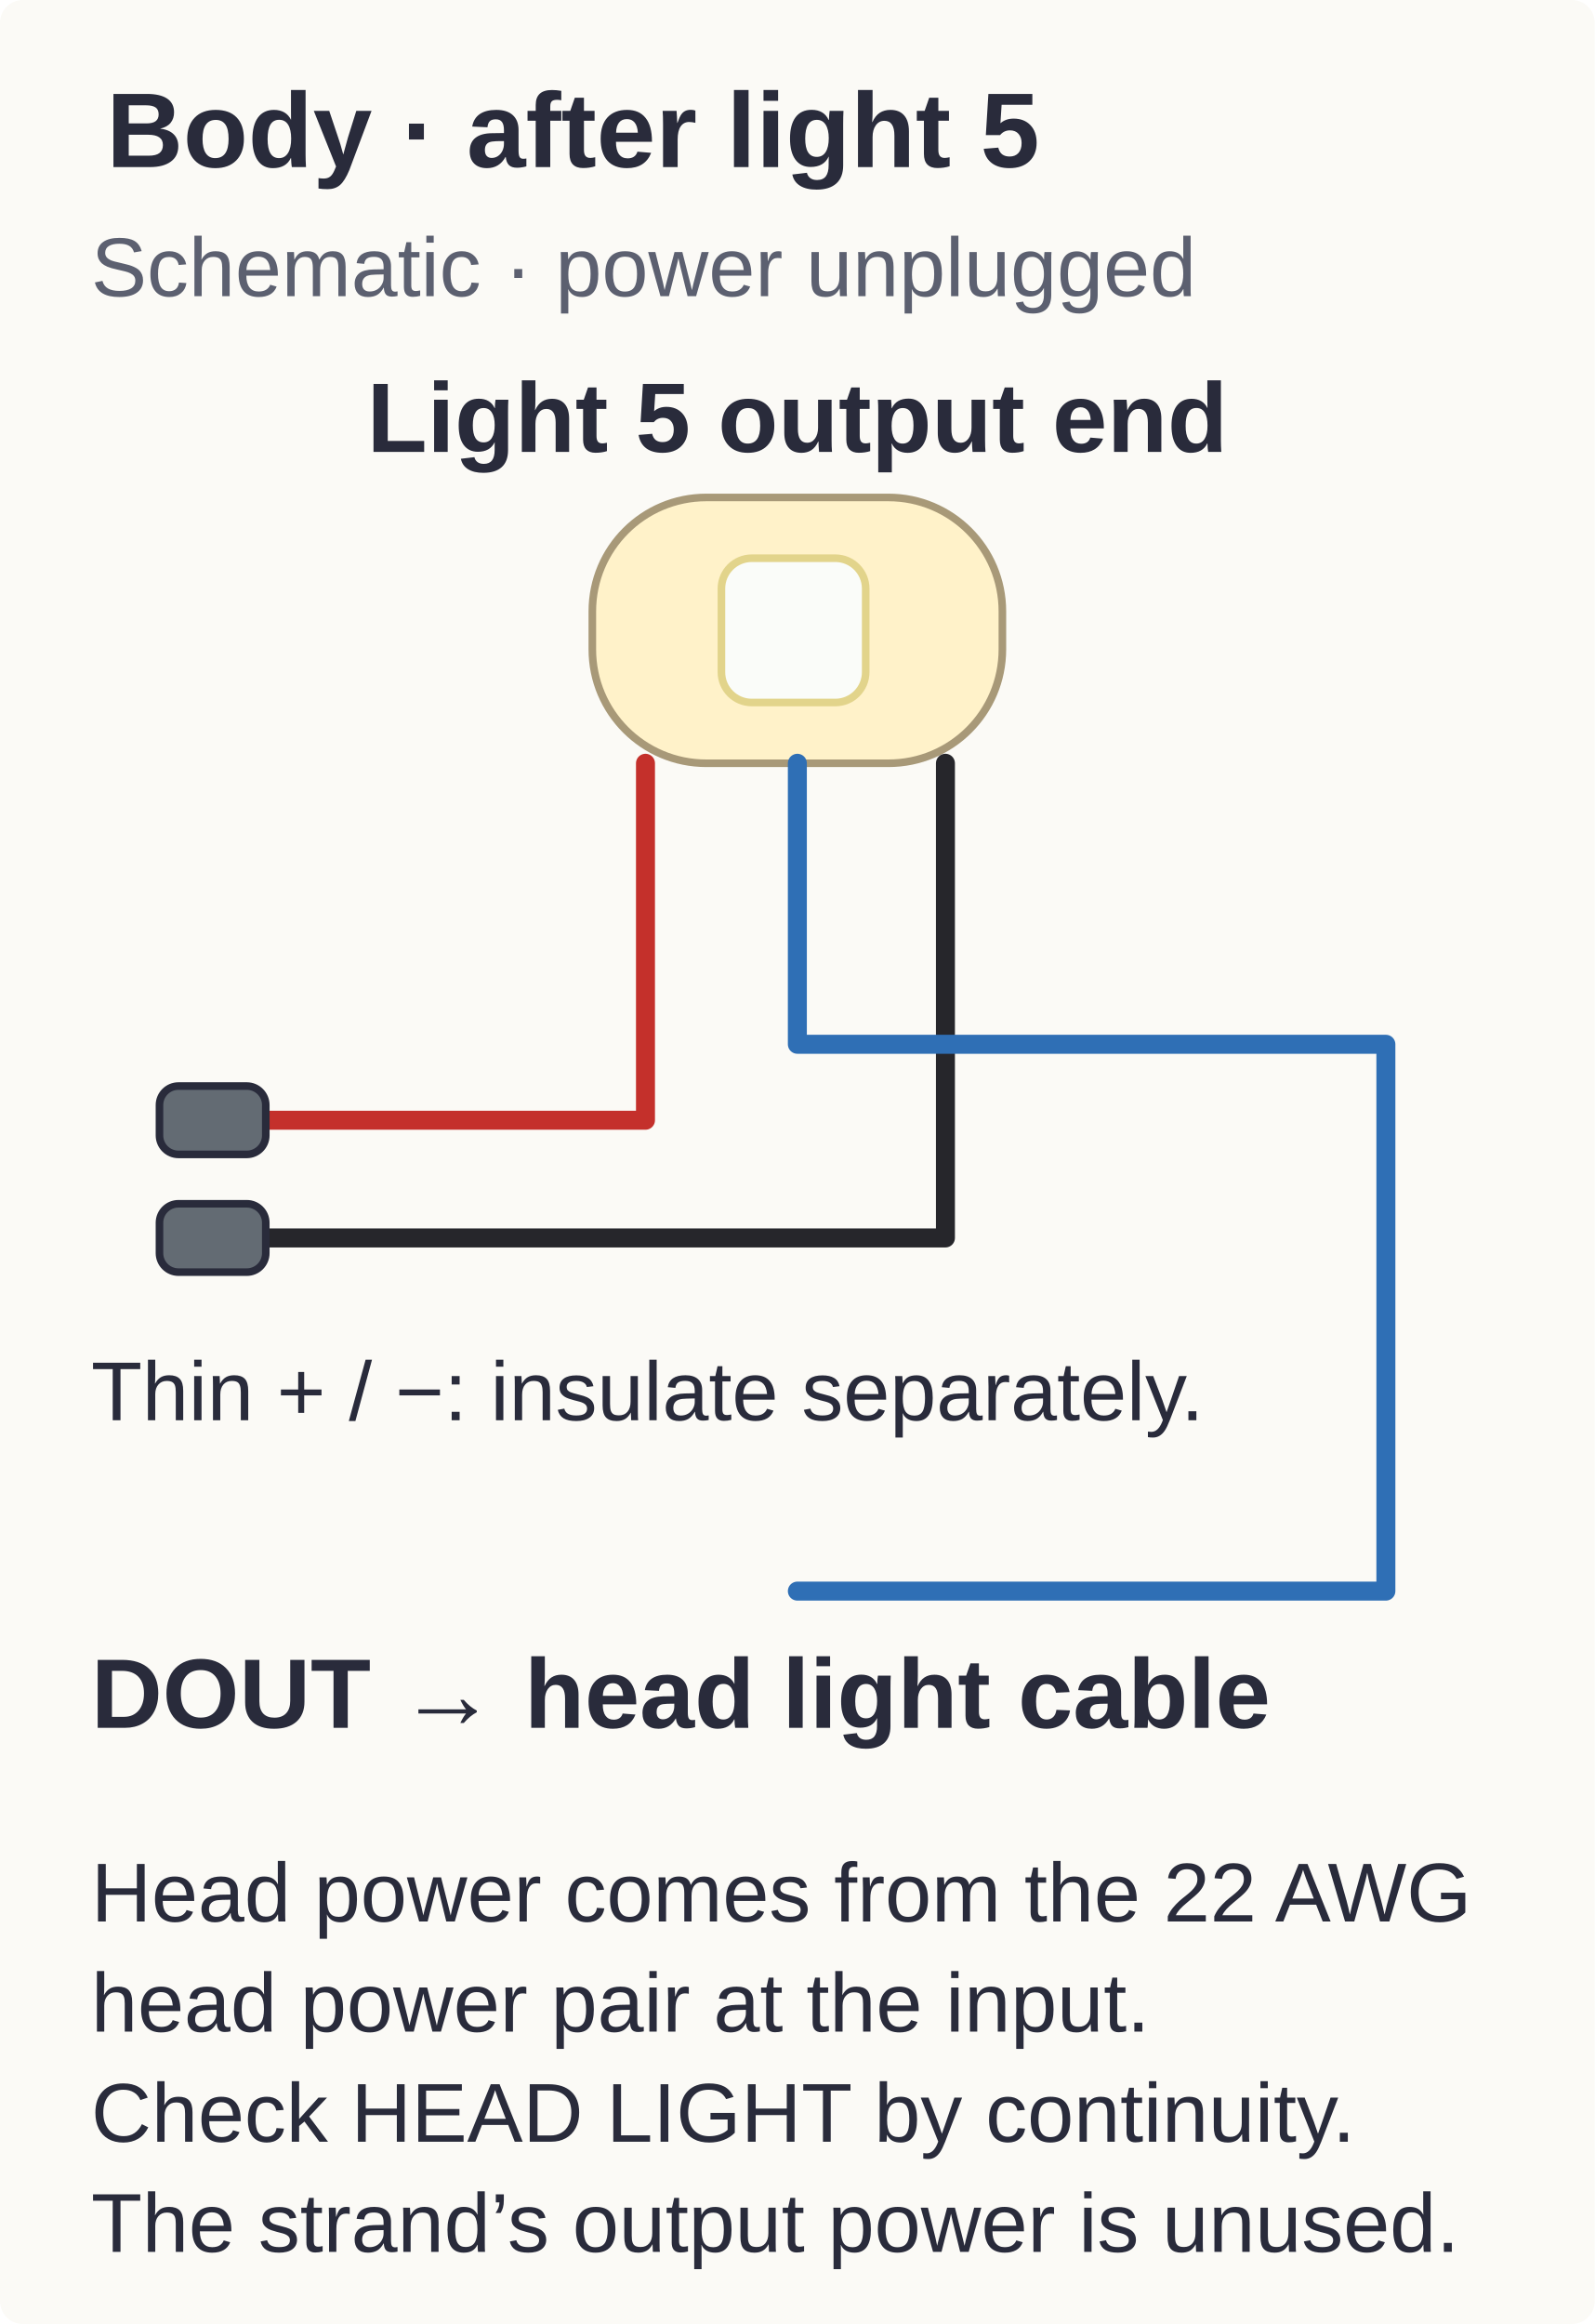
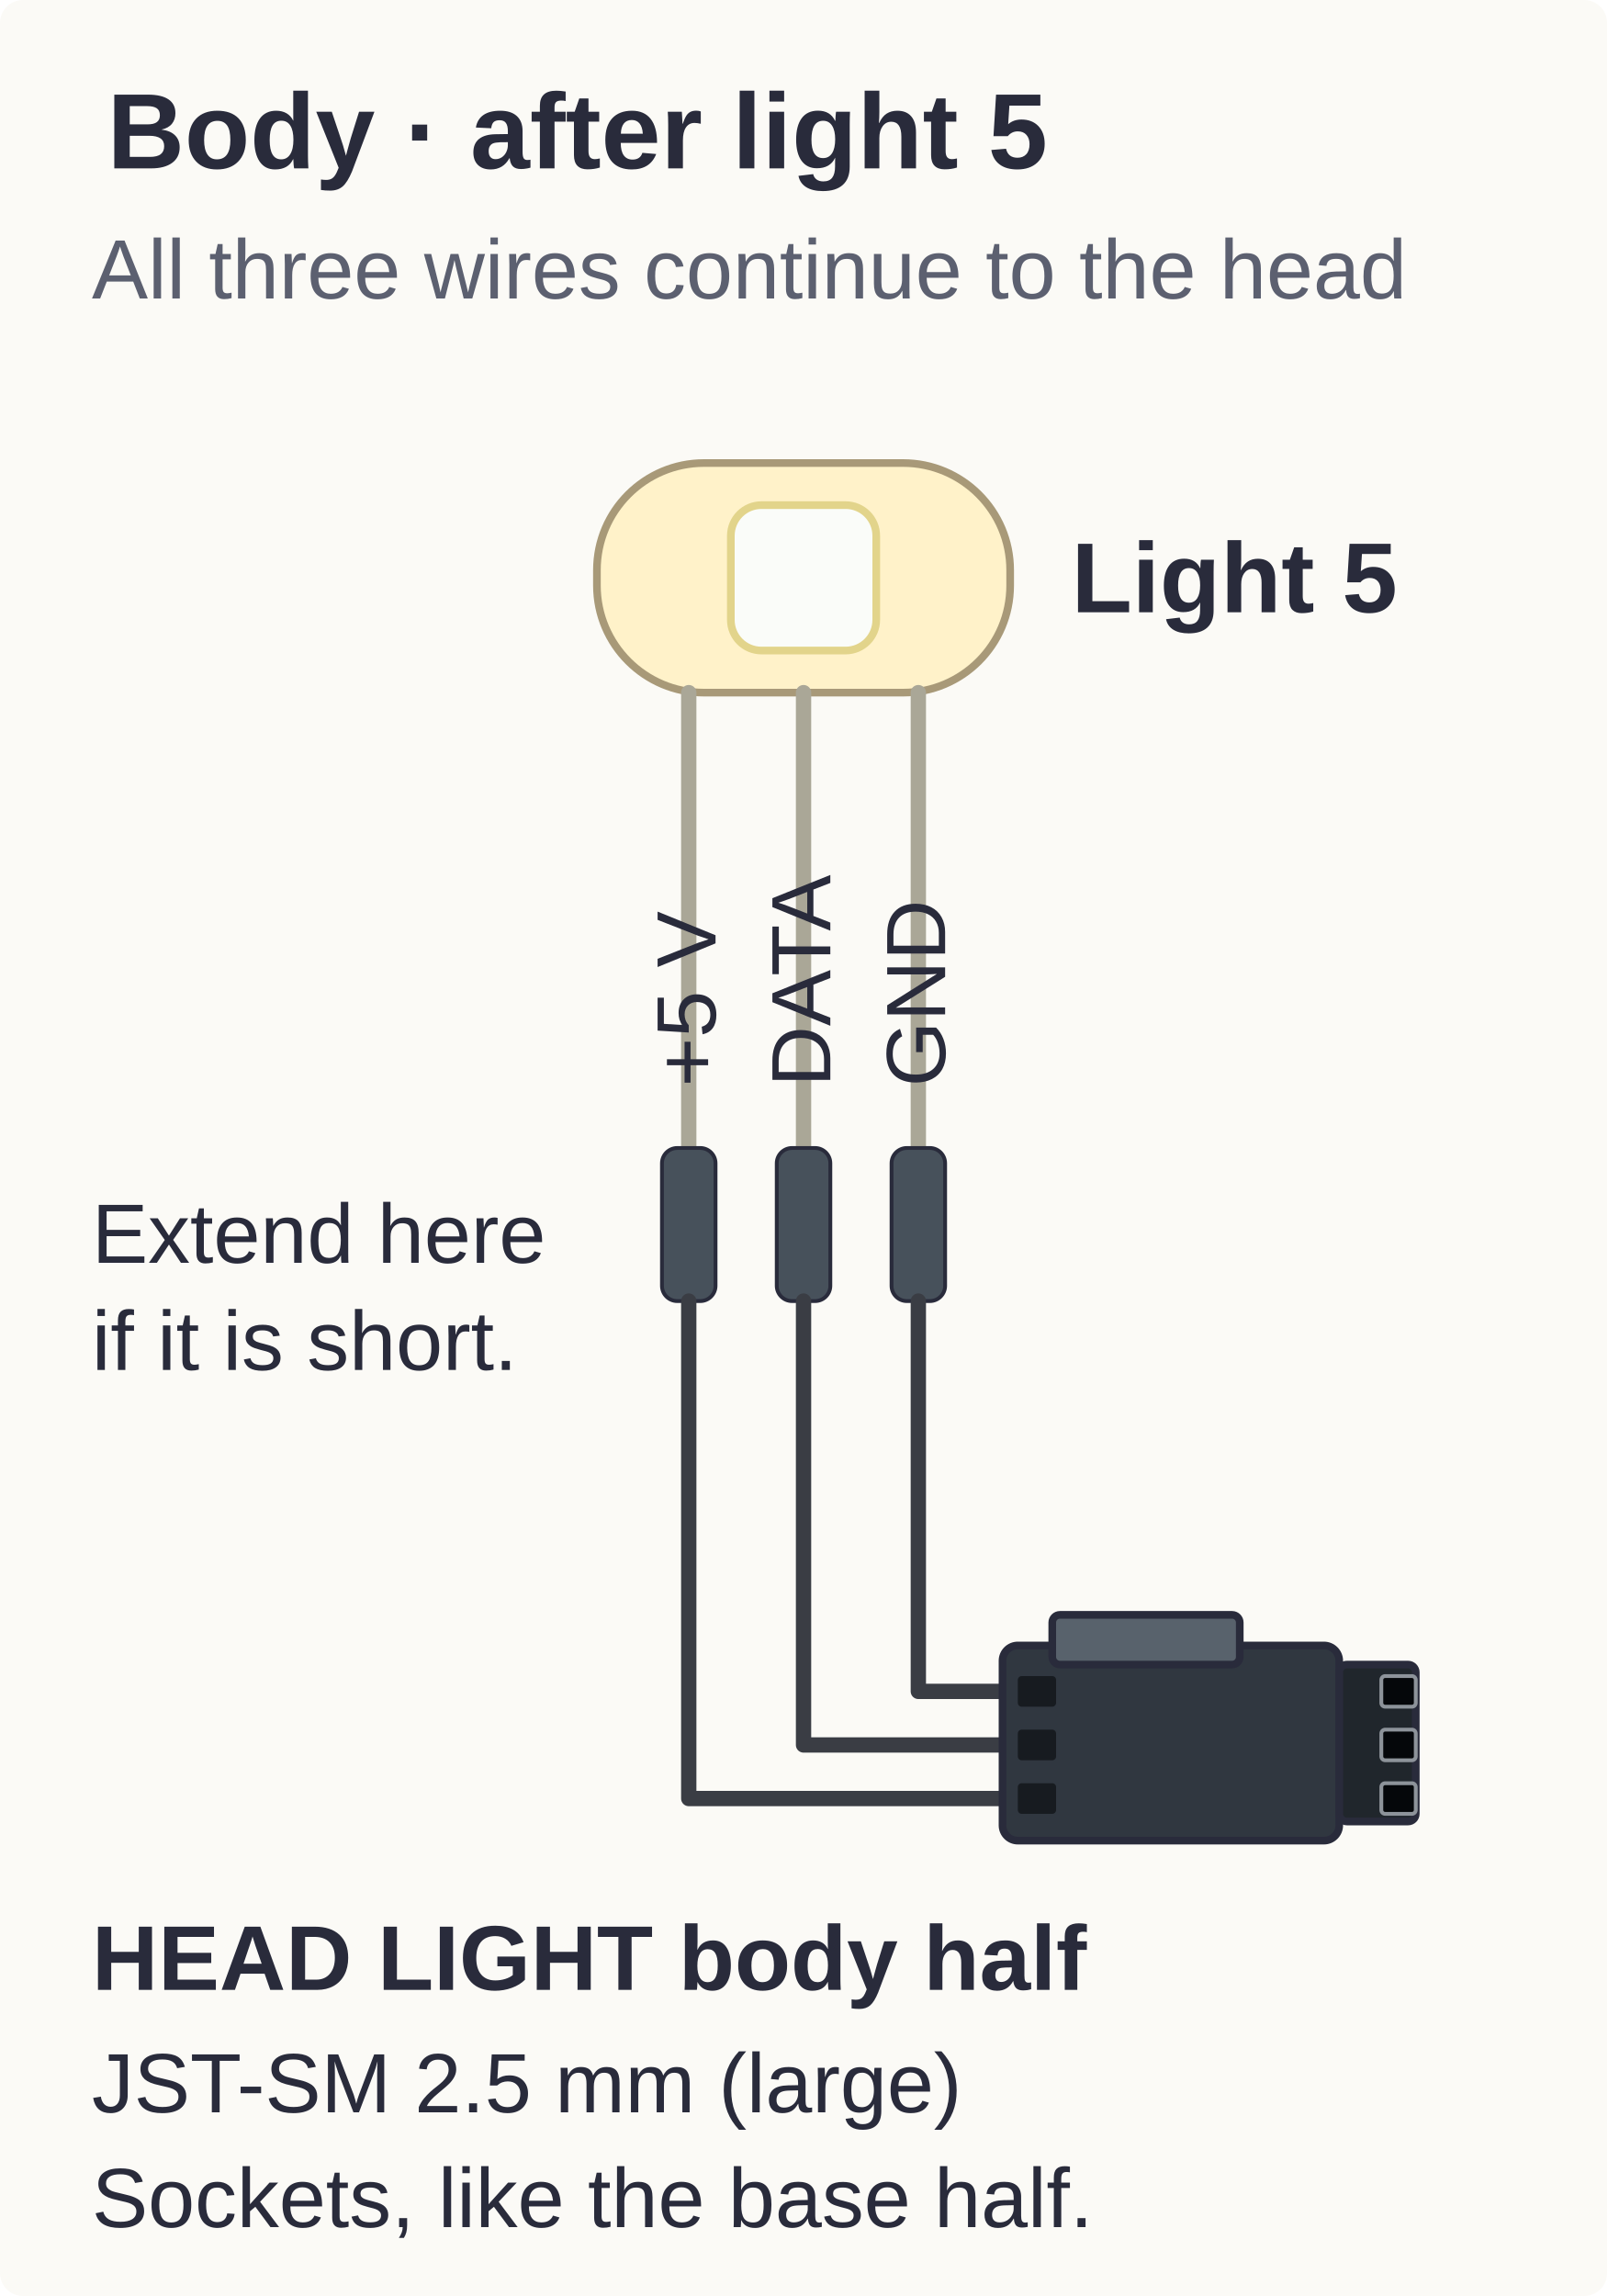
- <svg xmlns="http://www.w3.org/2000/svg" viewBox="0 0 420 612" width="420" height="612" role="img">
+ <svg xmlns="http://www.w3.org/2000/svg" viewBox="0 0 420 600" width="420" height="600" role="img">
  <defs>
    <marker id="arrow" viewBox="0 0 10 10" refX="8" refY="5" markerWidth="7" markerHeight="7" orient="auto-start-reverse">
      <path d="M0 0 L10 5 L0 10z" fill="#2f6fb5" />
    </marker>
  </defs>
-   <rect x="0" y="0" width="420" height="612" rx="6" fill="#fbfaf6" stroke="none" stroke-width="2" />
+   <rect x="0" y="0" width="420" height="600" rx="6" fill="#fbfaf6" stroke="none" stroke-width="2" />
  <text x="28" y="44" font-family="Arial,Helvetica,sans-serif" font-size="28" fill="#292b3b" font-weight="700" text-anchor="start">Body · after light 5</text>
-   <text x="24" y="78" font-family="Arial,Helvetica,sans-serif" font-size="22" fill="#5c6070" font-weight="400" text-anchor="start">Schematic · power unplugged</text>
-   <rect x="156" y="131" width="108" height="70" rx="30" fill="#fff2c9" stroke="#a89978" stroke-width="2" />
-   <rect x="190" y="147" width="38" height="38" rx="8" fill="#fafcf9" stroke="#e2d48b" stroke-width="2" />
-   <text x="210" y="119" font-family="Arial,Helvetica,sans-serif" font-size="26" fill="#292b3b" font-weight="700" text-anchor="middle">Light 5 output end</text>
-   <path d="M170 201 L170 295 L63 295" fill="none" stroke="#c4302b" stroke-width="5" stroke-linejoin="round" stroke-linecap="round" />
-   <path d="M249 201 L249 326 L63 326" fill="none" stroke="#26262b" stroke-width="5" stroke-linejoin="round" stroke-linecap="round" />
-   <rect x="42" y="286" width="28" height="18" rx="5" fill="#636b73" stroke="#292b3b" stroke-width="2" />
-   <rect x="42" y="317" width="28" height="18" rx="5" fill="#636b73" stroke="#292b3b" stroke-width="2" />
-   <text x="24" y="374" font-family="Arial,Helvetica,sans-serif" font-size="22" fill="#292b3b" font-weight="400" text-anchor="start">Thin + / −: insulate separately.</text>
-   <path d="M210 201 L210 275 L365 275 L365 419 L210 419" fill="none" stroke="#2f6fb5" stroke-width="5" stroke-linejoin="round" stroke-linecap="round" />
-   <text x="24" y="455" font-family="Arial,Helvetica,sans-serif" font-size="26" fill="#292b3b" font-weight="700" text-anchor="start">DOUT → head light cable</text>
-   <text x="24" y="506" font-family="Arial,Helvetica,sans-serif" font-size="22" fill="#292b3b" font-weight="400" text-anchor="start">Head power comes from the 22 AWG</text>
-   <text x="24" y="535" font-family="Arial,Helvetica,sans-serif" font-size="22" fill="#292b3b" font-weight="400" text-anchor="start">head power pair at the input.</text>
-   <text x="24" y="564" font-family="Arial,Helvetica,sans-serif" font-size="22" fill="#292b3b" font-weight="400" text-anchor="start">Check HEAD LIGHT by continuity.</text>
-   <text x="24" y="593" font-family="Arial,Helvetica,sans-serif" font-size="22" fill="#292b3b" font-weight="400" text-anchor="start">The strand’s output power is unused.</text>
+   <text x="24" y="78" font-family="Arial,Helvetica,sans-serif" font-size="22" fill="#5c6070" font-weight="400" text-anchor="start">All three wires continue to the head</text>
+   <rect x="156" y="121" width="108" height="60" rx="28" fill="#fff2c9" stroke="#a89978" stroke-width="2" />
+   <rect x="191" y="132" width="38" height="38" rx="8" fill="#fafcf9" stroke="#e2d48b" stroke-width="2" />
+   <text x="280" y="160" font-family="Arial,Helvetica,sans-serif" font-size="26" fill="#292b3b" font-weight="700" text-anchor="start">Light 5</text>
+   <path d="M180 181 L180 300" fill="none" stroke="#aaa797" stroke-width="4" stroke-linejoin="round" stroke-linecap="round" />
+   <rect x="173" y="300" width="14" height="40" rx="4" fill="#47515b" stroke="#292b3b" stroke-width="1" />
+   <path d="M180 340 L180 470 L262 470" fill="none" stroke="#3a3d44" stroke-width="4" stroke-linejoin="round" stroke-linecap="round" />
+   <path d="M210 181 L210 300" fill="none" stroke="#aaa797" stroke-width="4" stroke-linejoin="round" stroke-linecap="round" />
+   <rect x="203" y="300" width="14" height="40" rx="4" fill="#47515b" stroke="#292b3b" stroke-width="1" />
+   <path d="M210 340 L210 456 L262 456" fill="none" stroke="#3a3d44" stroke-width="4" stroke-linejoin="round" stroke-linecap="round" />
+   <path d="M240 181 L240 300" fill="none" stroke="#aaa797" stroke-width="4" stroke-linejoin="round" stroke-linecap="round" />
+   <rect x="233" y="300" width="14" height="40" rx="4" fill="#47515b" stroke="#292b3b" stroke-width="1" />
+   <path d="M240 340 L240 442 L262 442" fill="none" stroke="#3a3d44" stroke-width="4" stroke-linejoin="round" stroke-linecap="round" />
+   <text x="187" y="284" font-family="Arial,Helvetica,sans-serif" font-size="22" fill="#292b3b" font-weight="400" text-anchor="start" transform="rotate(-90 187 284)">+5 V</text>
+   <text x="217" y="284" font-family="Arial,Helvetica,sans-serif" font-size="22" fill="#292b3b" font-weight="400" text-anchor="start" transform="rotate(-90 217 284)">DATA</text>
+   <text x="247" y="284" font-family="Arial,Helvetica,sans-serif" font-size="22" fill="#292b3b" font-weight="400" text-anchor="start" transform="rotate(-90 247 284)">GND</text>
+   <rect x="262" y="430" width="88" height="51" rx="4" fill="#303740" stroke="#292b3b" stroke-width="2" />
+   <rect x="275" y="422" width="49" height="13" rx="2" fill="#58626c" stroke="#292b3b" stroke-width="2" />
+   <rect x="266" y="438" width="10" height="8" rx="1" fill="#171b20" stroke="none" stroke-width="2" />
+   <rect x="266" y="452" width="10" height="8" rx="1" fill="#171b20" stroke="none" stroke-width="2" />
+   <rect x="266" y="466" width="10" height="8" rx="1" fill="#171b20" stroke="none" stroke-width="2" />
+   <rect x="350" y="435" width="20" height="41" rx="2" fill="#20262c" stroke="#292b3b" stroke-width="2" />
+   <rect x="361" y="438" width="9" height="8" rx="1" fill="#05070a" stroke="#8d939a" stroke-width="1" />
+   <rect x="361" y="452" width="9" height="8" rx="1" fill="#05070a" stroke="#8d939a" stroke-width="1" />
+   <rect x="361" y="466" width="9" height="8" rx="1" fill="#05070a" stroke="#8d939a" stroke-width="1" />
+   <text x="24" y="330" font-family="Arial,Helvetica,sans-serif" font-size="22" fill="#292b3b" font-weight="400" text-anchor="start">Extend here</text>
+   <text x="24" y="358" font-family="Arial,Helvetica,sans-serif" font-size="22" fill="#292b3b" font-weight="400" text-anchor="start">if it is short.</text>
+   <text x="24" y="520" font-family="Arial,Helvetica,sans-serif" font-size="24" fill="#292b3b" font-weight="700" text-anchor="start">HEAD LIGHT body half</text>
+   <text x="24" y="552" font-family="Arial,Helvetica,sans-serif" font-size="22" fill="#292b3b" font-weight="400" text-anchor="start">JST-SM 2.5 mm (large)</text>
+   <text x="24" y="582" font-family="Arial,Helvetica,sans-serif" font-size="22" fill="#292b3b" font-weight="400" text-anchor="start">Sockets, like the base half.</text>
</svg>
